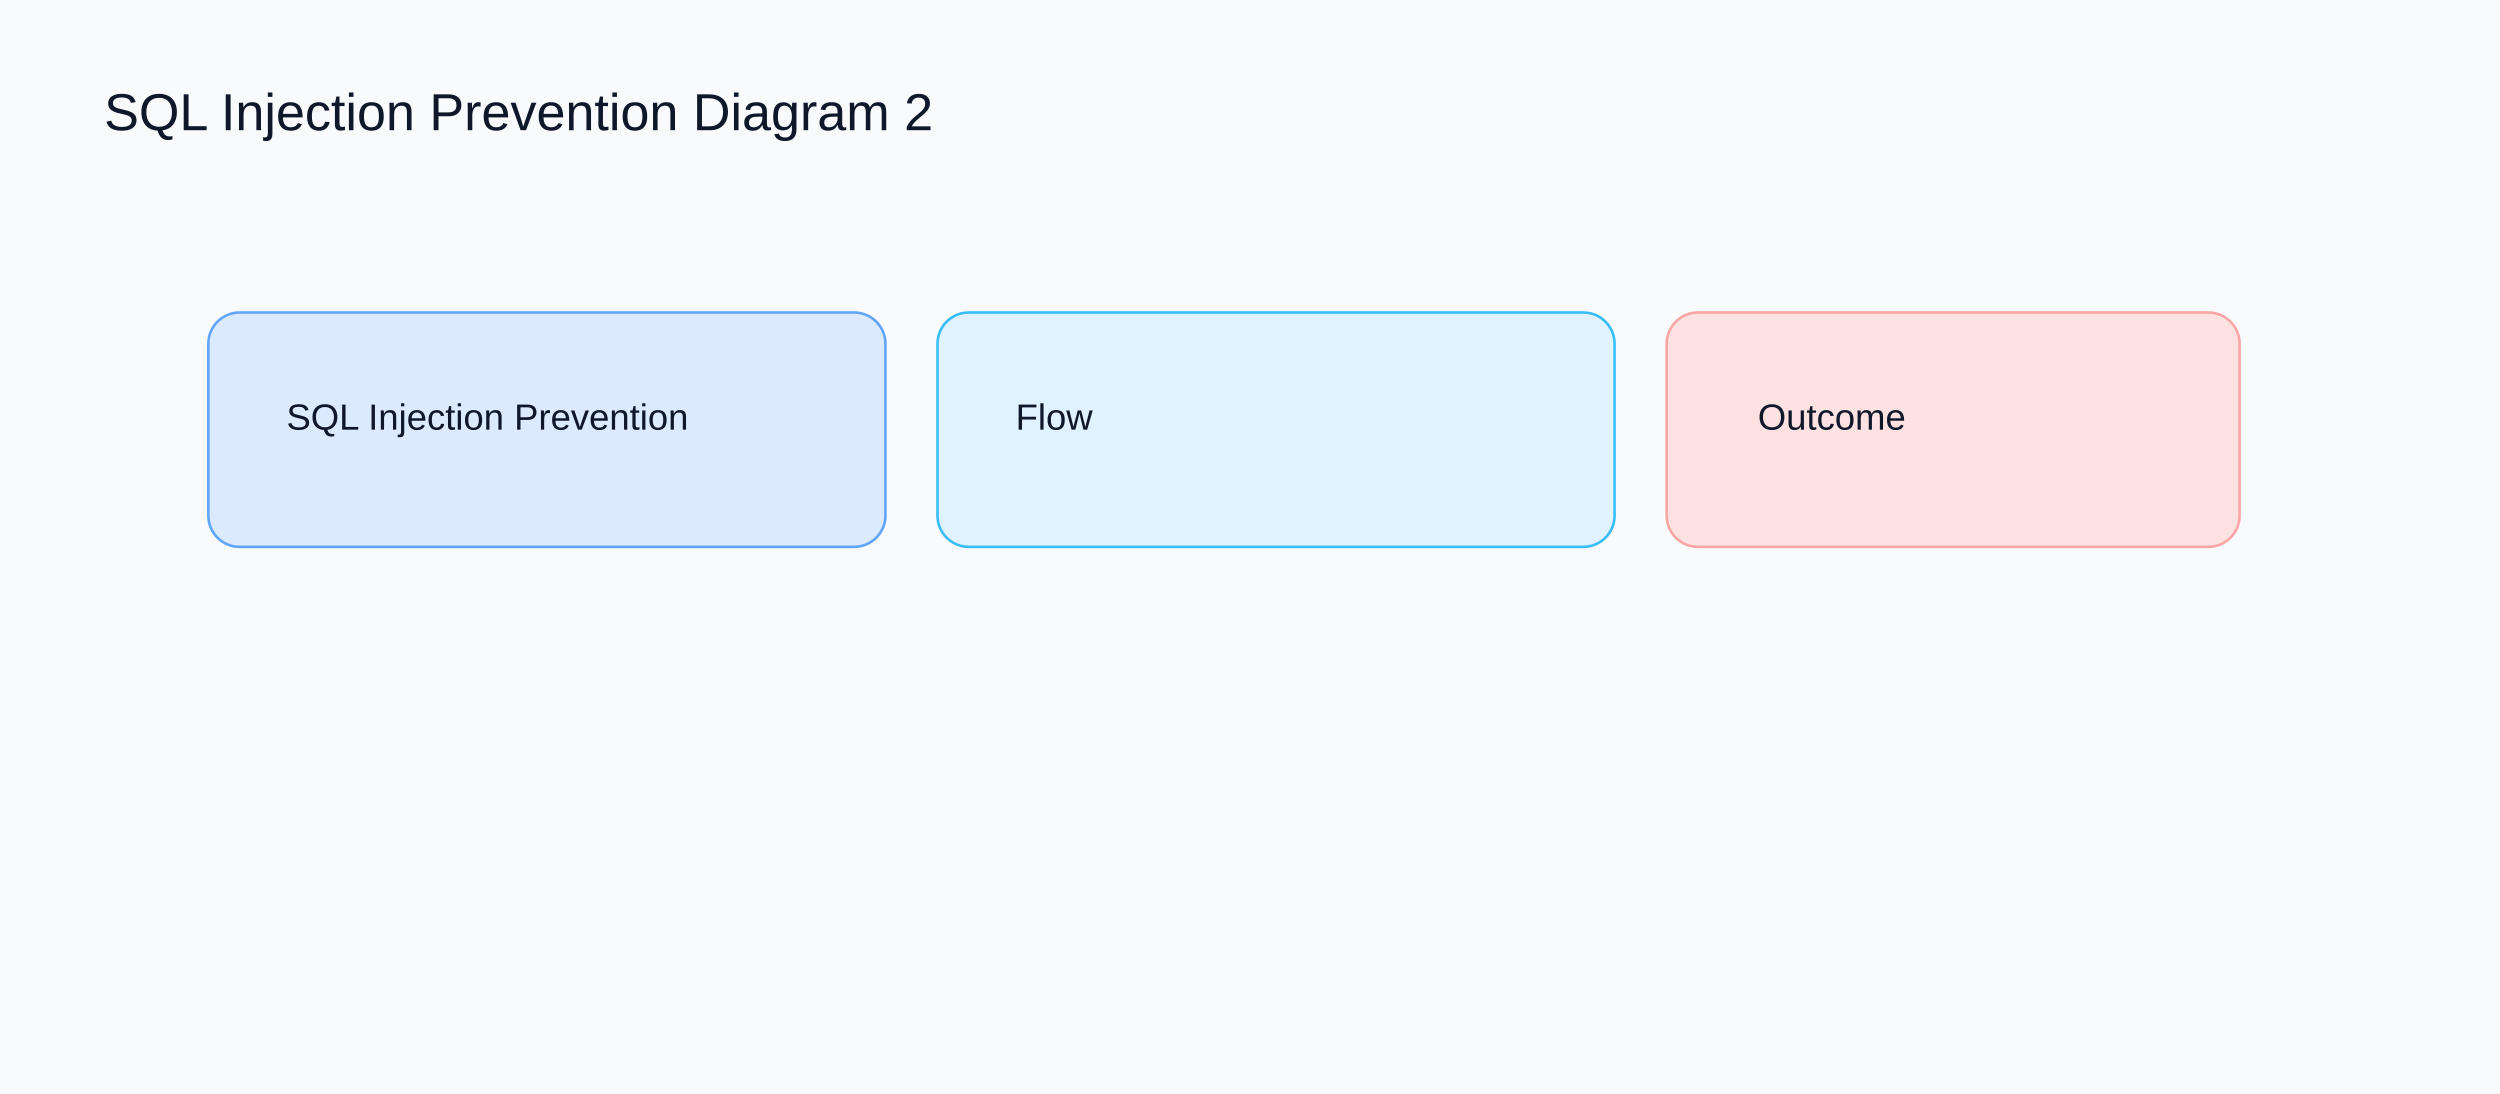
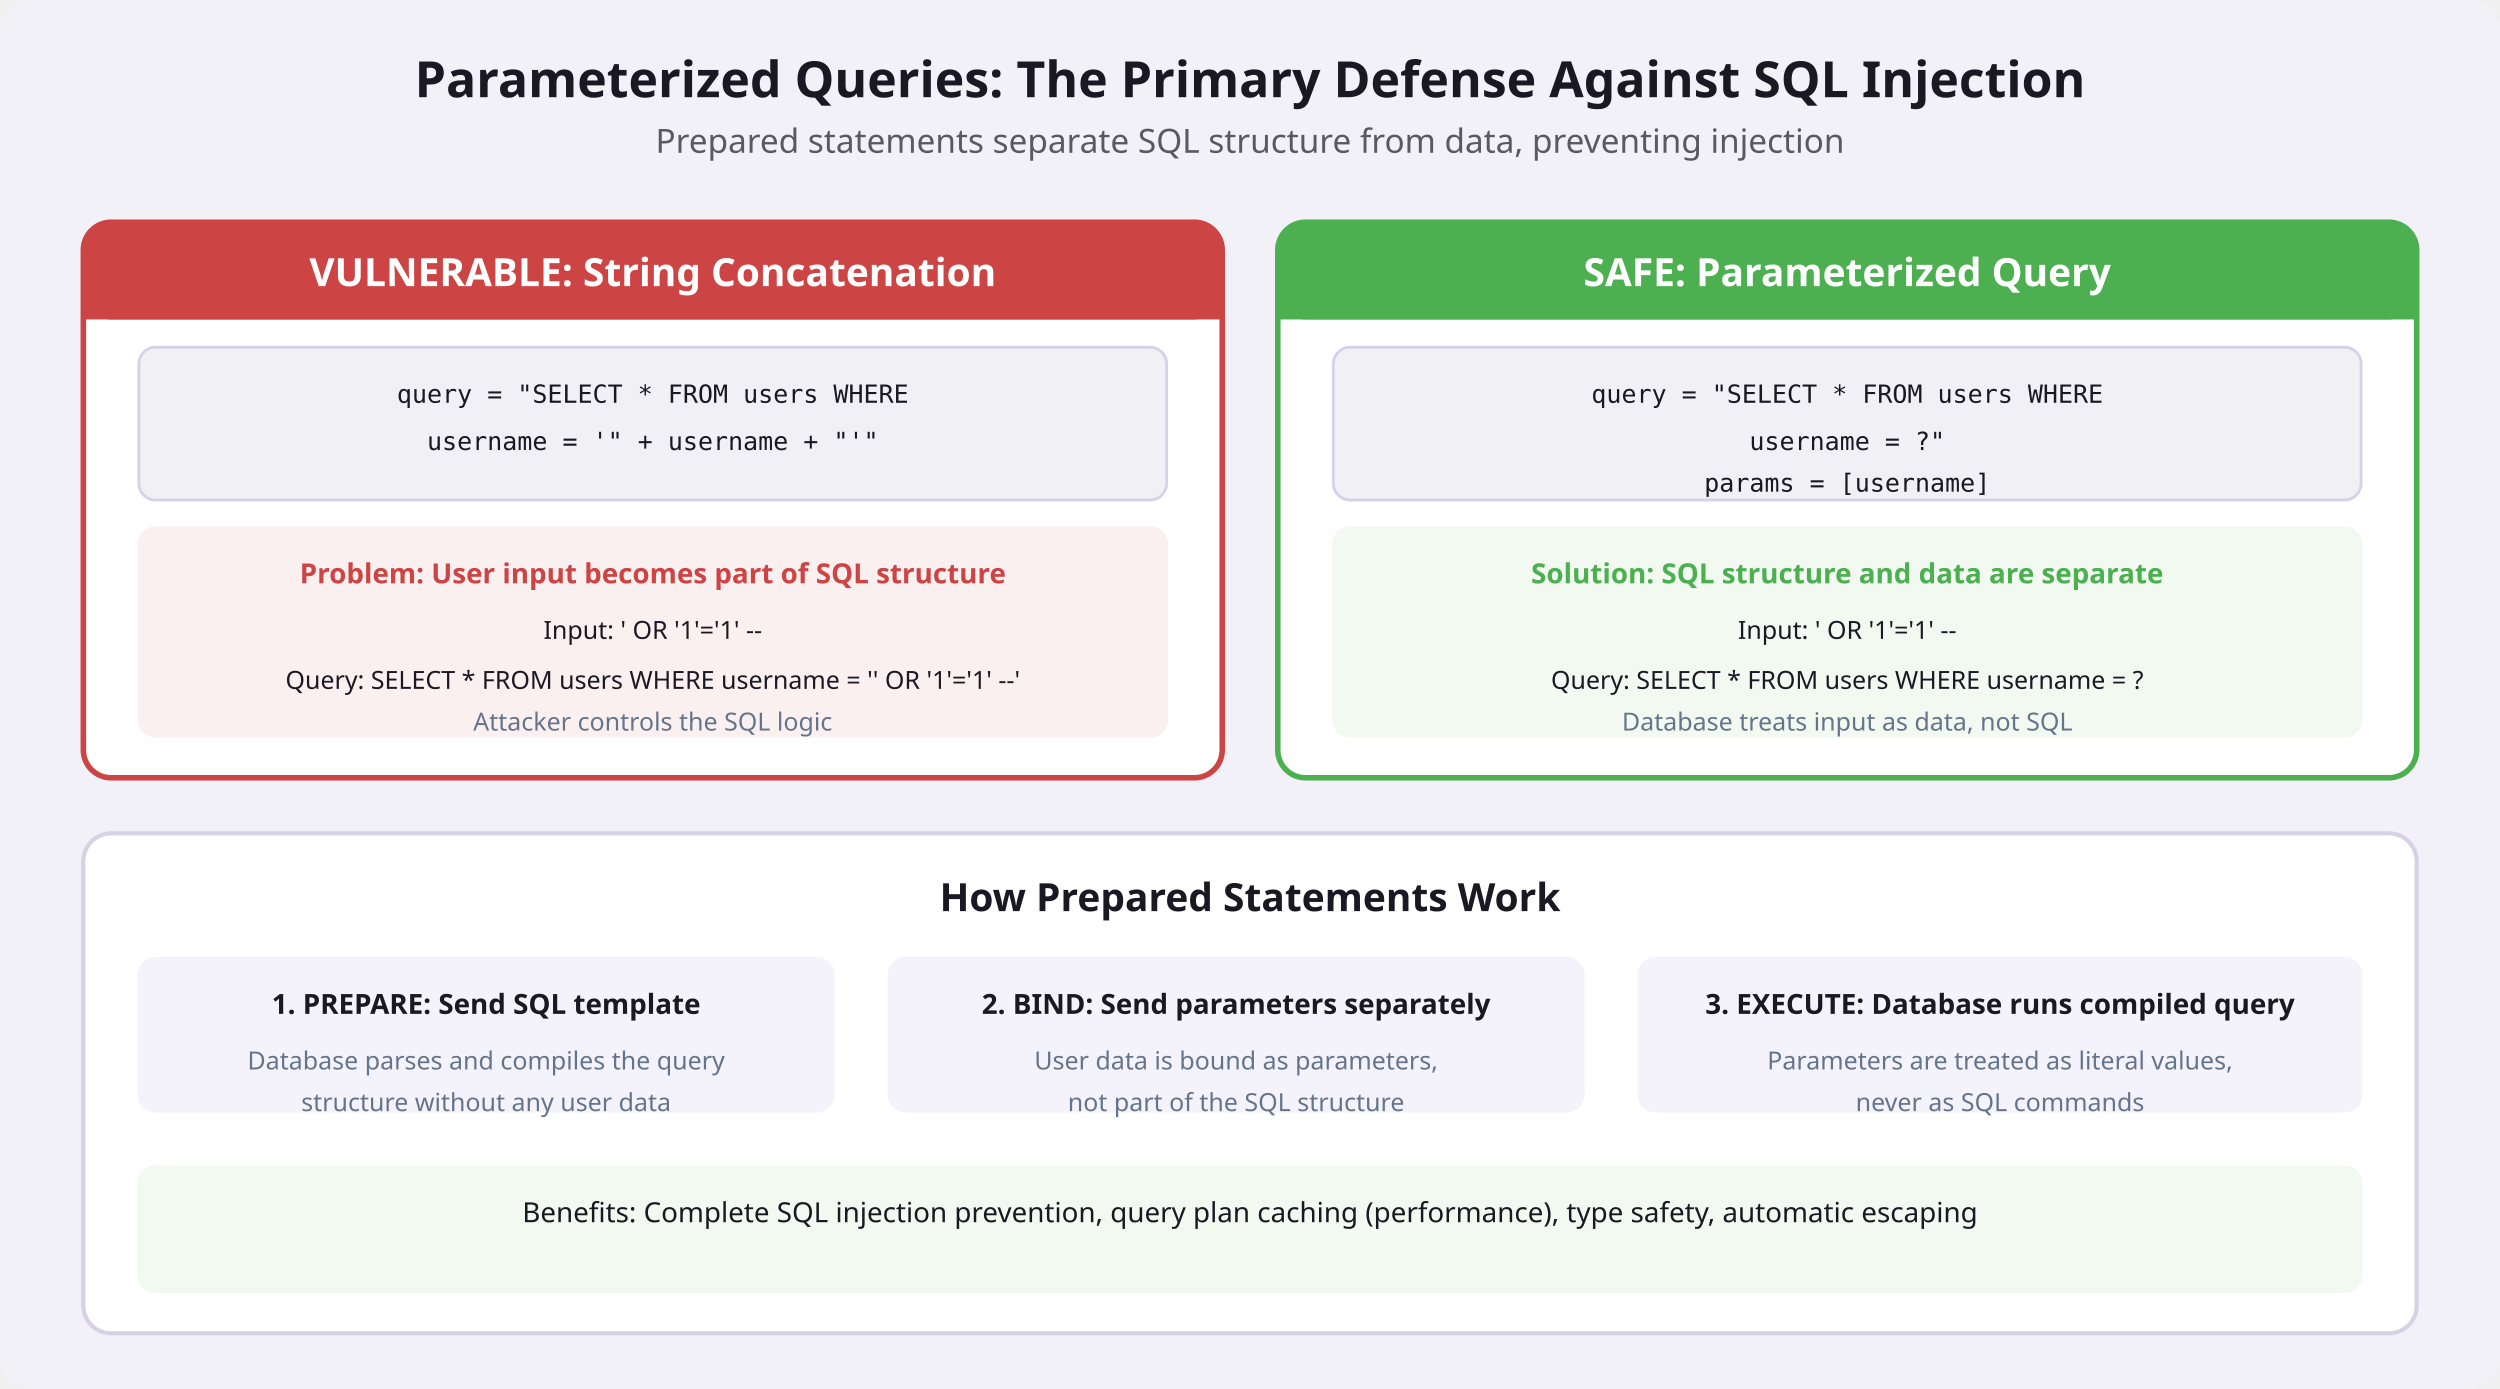
- <svg xmlns="http://www.w3.org/2000/svg" width="960" height="420" viewBox="0 0 960 420">
-   <rect width="960" height="420" fill="#f8fafc" />
-   <text x="40" y="50" font-family="Arial" font-size="20" fill="#0f172a">SQL Injection Prevention Diagram 2</text>
-   <rect x="80" y="120" width="260" height="90" rx="12" fill="#dbeafe" stroke="#60a5fa" />
-   <text x="110" y="165" font-family="Arial" font-size="14" fill="#0f172a">SQL Injection Prevention</text>
-   <rect x="360" y="120" width="260" height="90" rx="12" fill="#e0f2fe" stroke="#38bdf8" />
-   <text x="390" y="165" font-family="Arial" font-size="14" fill="#0f172a">Flow</text>
-   <rect x="640" y="120" width="220" height="90" rx="12" fill="#fee2e2" stroke="#fca5a5" />
-   <text x="675" y="165" font-family="Arial" font-size="14" fill="#0f172a">Outcome</text>
+ <svg xmlns="http://www.w3.org/2000/svg" viewBox="0 0 900 500" font-family="system-ui, sans-serif">
+   <rect width="900" height="500" rx="12" fill="#f3f1f8" />
+   <text x="450" y="35" text-anchor="middle" font-size="18" font-weight="700" fill="#1a1822">Parameterized Queries: The Primary Defense Against SQL Injection</text>
+   <text x="450" y="55" text-anchor="middle" font-size="12" fill="#1a1822" opacity="0.7">Prepared statements separate SQL structure from data, preventing injection</text>
+   <rect x="30" y="80" width="410" height="200" rx="10" fill="#ffffff" stroke="#cc4444" stroke-width="2" />
+   <rect x="30" y="80" width="410" height="35" rx="10" fill="#cc4444" />
+   <rect x="30" y="105" width="410" height="10" fill="#cc4444" />
+   <text x="235" y="103" text-anchor="middle" font-size="14" font-weight="700" fill="#ffffff">VULNERABLE: String Concatenation</text>
+   <rect x="50" y="125" width="370" height="55" rx="6" fill="#f0f0f5" stroke="#d7d1e6" stroke-width="1" />
+   <text x="235" y="145" text-anchor="middle" font-size="9" font-family="monospace" fill="#1a1822">query = "SELECT * FROM users WHERE</text>
+   <text x="235" y="162" text-anchor="middle" font-size="9" font-family="monospace" fill="#1a1822">username = '" + username + "'"</text>
+   <rect x="50" y="190" width="370" height="75" rx="6" fill="#cc4444" opacity="0.08" stroke="#cc4444" stroke-width="1" />
+   <text x="235" y="210" text-anchor="middle" font-size="10" font-weight="600" fill="#cc4444">Problem: User input becomes part of SQL structure</text>
+   <text x="235" y="230" text-anchor="middle" font-size="9" fill="#1a1822">Input: ' OR '1'='1' --</text>
+   <text x="235" y="248" text-anchor="middle" font-size="9" fill="#1a1822">Query: SELECT * FROM users WHERE username = '' OR '1'='1' --'</text>
+   <text x="235" y="263" text-anchor="middle" font-size="9" fill="#64748b">Attacker controls the SQL logic</text>
+   <rect x="460" y="80" width="410" height="200" rx="10" fill="#ffffff" stroke="#4caf50" stroke-width="2" />
+   <rect x="460" y="80" width="410" height="35" rx="10" fill="#4caf50" />
+   <rect x="460" y="105" width="410" height="10" fill="#4caf50" />
+   <text x="665" y="103" text-anchor="middle" font-size="14" font-weight="700" fill="#ffffff">SAFE: Parameterized Query</text>
+   <rect x="480" y="125" width="370" height="55" rx="6" fill="#f0f0f5" stroke="#d7d1e6" stroke-width="1" />
+   <text x="665" y="145" text-anchor="middle" font-size="9" font-family="monospace" fill="#1a1822">query = "SELECT * FROM users WHERE</text>
+   <text x="665" y="162" text-anchor="middle" font-size="9" font-family="monospace" fill="#1a1822">username = ?"</text>
+   <text x="665" y="177" text-anchor="middle" font-size="9" font-family="monospace" fill="#1a1822">params = [username]</text>
+   <rect x="480" y="190" width="370" height="75" rx="6" fill="#4caf50" opacity="0.08" stroke="#4caf50" stroke-width="1" />
+   <text x="665" y="210" text-anchor="middle" font-size="10" font-weight="600" fill="#4caf50">Solution: SQL structure and data are separate</text>
+   <text x="665" y="230" text-anchor="middle" font-size="9" fill="#1a1822">Input: ' OR '1'='1' --</text>
+   <text x="665" y="248" text-anchor="middle" font-size="9" fill="#1a1822">Query: SELECT * FROM users WHERE username = ?</text>
+   <text x="665" y="263" text-anchor="middle" font-size="9" fill="#64748b">Database treats input as data, not SQL</text>
+   <rect x="30" y="300" width="840" height="180" rx="10" fill="#ffffff" stroke="#d7d1e6" stroke-width="1.5" />
+   <text x="450" y="328" text-anchor="middle" font-size="14" font-weight="700" fill="#1a1822">How Prepared Statements Work</text>
+   <rect x="50" y="345" width="250" height="55" rx="6" fill="#6d5bd0" opacity="0.08" stroke="#6d5bd0" stroke-width="1" />
+   <text x="175" y="365" text-anchor="middle" font-size="10" font-weight="600" fill="#1a1822">1. PREPARE: Send SQL template</text>
+   <text x="175" y="385" text-anchor="middle" font-size="9" fill="#64748b">Database parses and compiles the query</text>
+   <text x="175" y="400" text-anchor="middle" font-size="9" fill="#64748b">structure without any user data</text>
+   <rect x="320" y="345" width="250" height="55" rx="6" fill="#6d5bd0" opacity="0.08" stroke="#6d5bd0" stroke-width="1" />
+   <text x="445" y="365" text-anchor="middle" font-size="10" font-weight="600" fill="#1a1822">2. BIND: Send parameters separately</text>
+   <text x="445" y="385" text-anchor="middle" font-size="9" fill="#64748b">User data is bound as parameters,</text>
+   <text x="445" y="400" text-anchor="middle" font-size="9" fill="#64748b">not part of the SQL structure</text>
+   <rect x="590" y="345" width="260" height="55" rx="6" fill="#6d5bd0" opacity="0.08" stroke="#6d5bd0" stroke-width="1" />
+   <text x="720" y="365" text-anchor="middle" font-size="10" font-weight="600" fill="#1a1822">3. EXECUTE: Database runs compiled query</text>
+   <text x="720" y="385" text-anchor="middle" font-size="9" fill="#64748b">Parameters are treated as literal values,</text>
+   <text x="720" y="400" text-anchor="middle" font-size="9" fill="#64748b">never as SQL commands</text>
+   <rect x="50" y="420" width="800" height="45" rx="6" fill="#4caf50" opacity="0.08" stroke="#4caf50" stroke-width="1" />
+   <text x="450" y="440" text-anchor="middle" font-size="10" fill="#1a1822">Benefits: Complete SQL injection prevention, query plan caching (performance), type safety, automatic escaping</text>
</svg>
